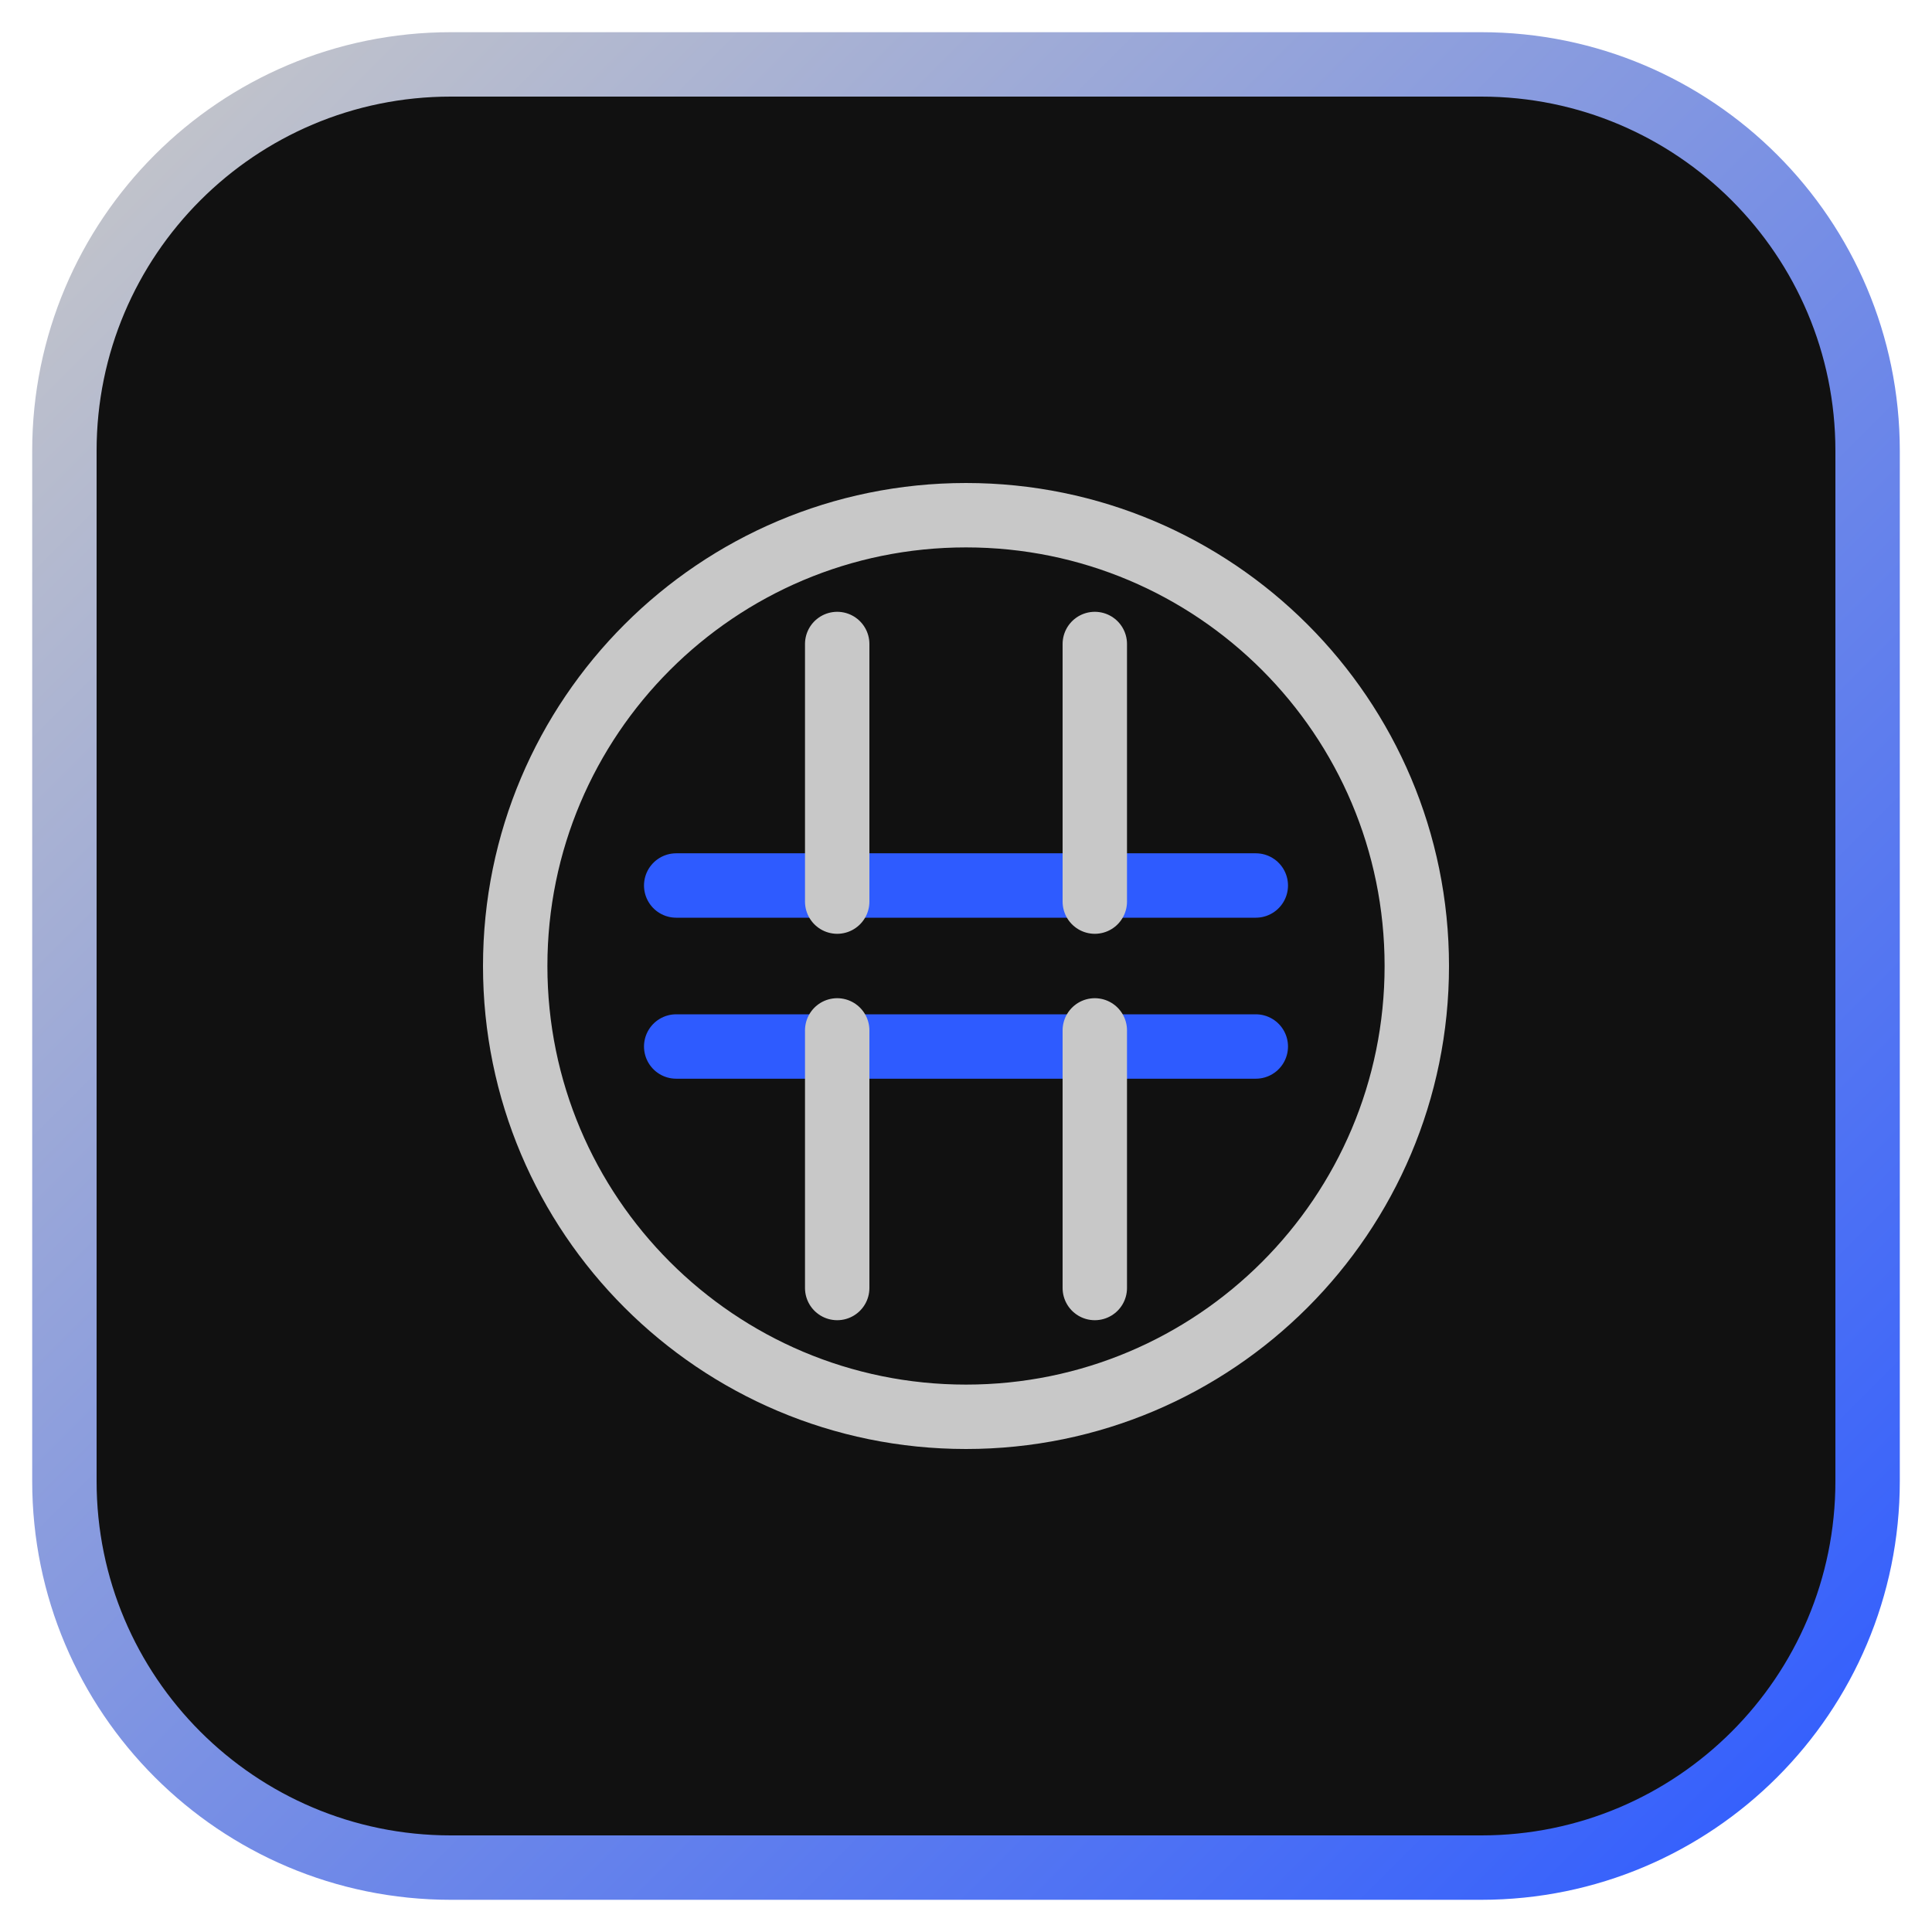
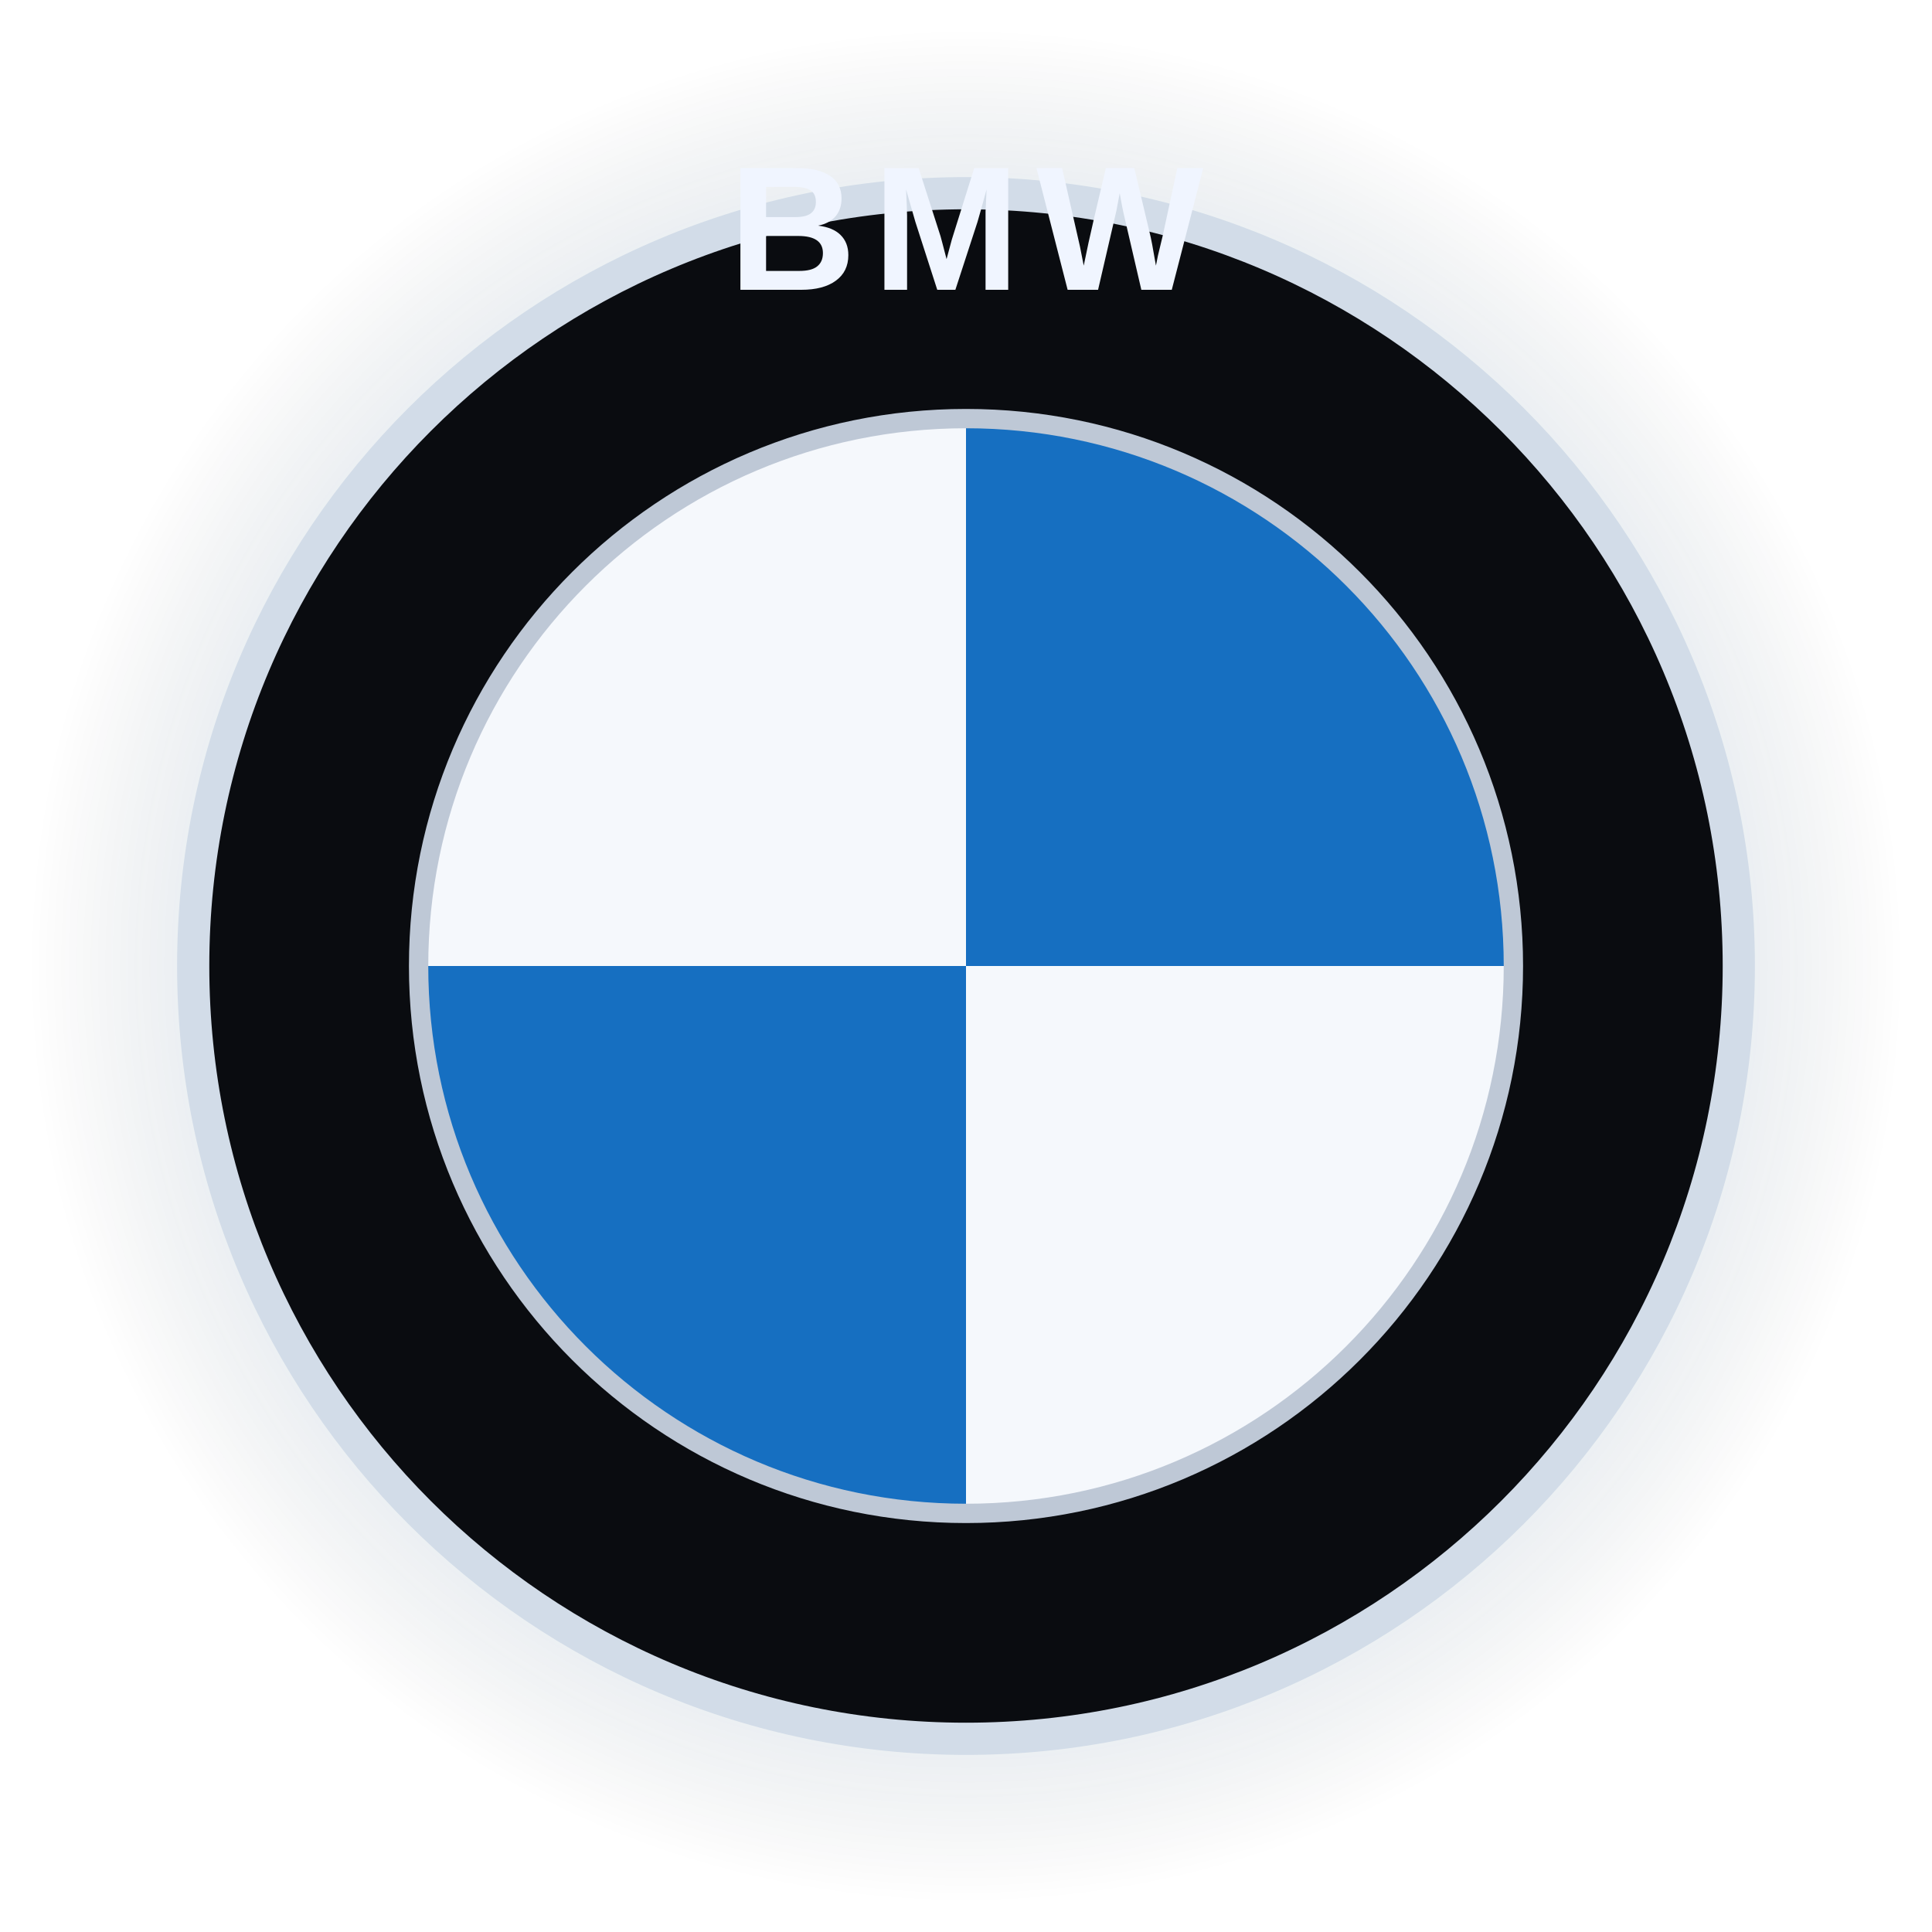
- <svg xmlns="http://www.w3.org/2000/svg" viewBox="0 0 120 120" role="img" aria-label="Original Bavarian Engine logo">
+ <svg xmlns="http://www.w3.org/2000/svg" viewBox="0 0 120 120" role="img" aria-label="BMW logo">
  <defs>
-     <linearGradient id="obeG" x1="0%" y1="0%" x2="100%" y2="100%">
-       <stop offset="0%" stop-color="#C8C8C8" />
-       <stop offset="100%" stop-color="#2E5BFF" />
-     </linearGradient>
+     <radialGradient id="g" cx="50%" cy="50%" r="50%">
+       <stop offset="0%" stop-color="#3aa0ff" stop-opacity="0.55" />
+       <stop offset="70%" stop-color="#1670c1" stop-opacity="0.15" />
+       <stop offset="100%" stop-color="#000" stop-opacity="0" />
+     </radialGradient>
  </defs>
-   <rect x="4" y="4" width="112" height="112" rx="24" fill="#111111" stroke="url(#obeG)" stroke-width="4" />
-   <circle cx="60" cy="60" r="28" fill="none" stroke="#C8C8C8" stroke-width="4" />
-   <path d="M42 55h36m-36 10h36" stroke="#2E5BFF" stroke-width="4" stroke-linecap="round" />
-   <path d="M52 40v16m16-16v16m-16 24v-16m16 16v-16" stroke="#C8C8C8" stroke-width="4" stroke-linecap="round" />
+   <circle cx="60" cy="60" r="58" fill="url(#g)" />
+   <circle cx="60" cy="60" r="48" fill="#0a0c10" stroke="#d2dce8" stroke-width="2" />
+   <circle cx="60" cy="60" r="34" fill="#f5f8fc" />
+   <path d="M60 26 A34 34 0 0 1 94 60 L60 60 Z" fill="#166fc1" />
+   <path d="M60 94 A34 34 0 0 1 26 60 L60 60 Z" fill="#166fc1" />
+   <circle cx="60" cy="60" r="34" fill="none" stroke="#bec8d6" stroke-width="1.2" />
+   <text x="60" y="18" text-anchor="middle" font-family="Arial, Helvetica, sans-serif" font-size="11" font-weight="700" fill="#f0f5ff" letter-spacing="1">BMW</text>
</svg>
